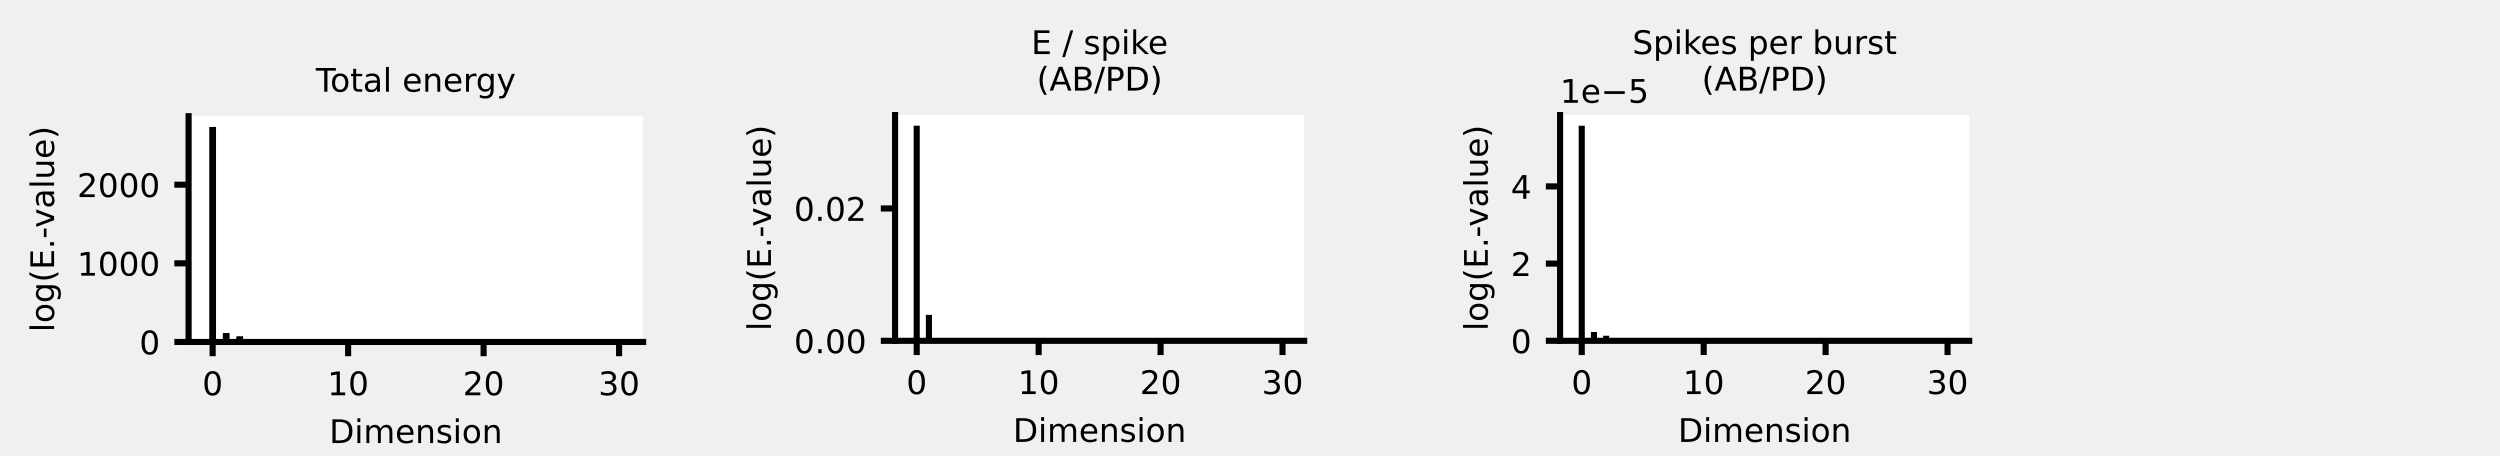
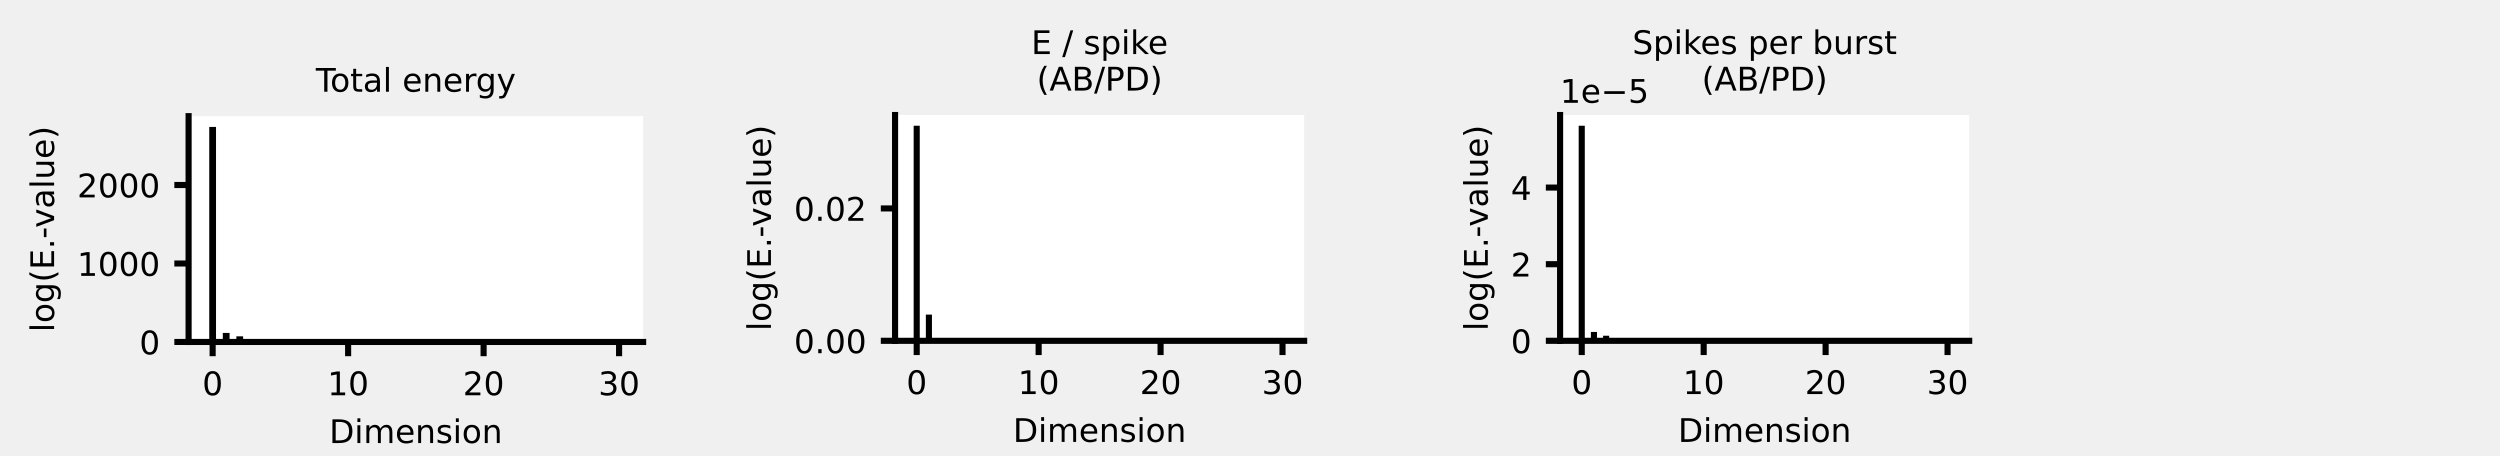
<svg xmlns="http://www.w3.org/2000/svg" xmlns:xlink="http://www.w3.org/1999/xlink" version="1.1" width="20.3cm" viewBox="0 0 20.3cm 3.7cm" height="3.7cm">
  <g>
    <g transform="translate(0.0, 11.55) scale(1) ">
      <g transform="translate(0, 0.0) scale(1) translate(0, 0) scale(1.25) ">
        <defs>
          <style type="text/css">*{stroke-linecap:butt;stroke-linejoin:round;}</style>
        </defs>
        <g id="figure_1">
          <g id="patch_1">
            <path d="M 0 108.404  L 165.102 108.404  L 165.102 0  L 0 0  z " style="fill:none;" />
          </g>
          <g id="axes_1">
            <g id="patch_2">
              <path d="M 46.303 74.719  L 157.903 74.719  L 157.903 19.279  L 46.303 19.279  z " style="fill:#ffffff;" />
            </g>
            <g id="patch_3">
-               <path clip-path="url(#pd30afb05c7)" d="M 51.375 74.719  L 53.038 74.719  L 53.038 21.919  L 51.375 21.919  z " />
+               <path clip-path="url(#p4414f07cf8)" d="M 51.375 74.719  L 53.038 74.719  L 53.038 21.919  L 51.375 21.919  z " />
            </g>
            <g id="patch_4">
-               <path clip-path="url(#pd30afb05c7)" d="M 54.702 74.719  L 56.365 74.719  L 56.365 72.515  L 54.702 72.515  z " />
+               <path clip-path="url(#p4414f07cf8)" d="M 54.702 74.719  L 56.365 74.719  L 56.365 72.496  L 54.702 72.496  z " />
            </g>
            <g id="patch_5">
-               <path clip-path="url(#pd30afb05c7)" d="M 58.028 74.719  L 59.691 74.719  L 59.691 73.316  L 58.028 73.316  z " />
+               <path clip-path="url(#p4414f07cf8)" d="M 58.028 74.719  L 59.691 74.719  L 59.691 73.341  L 58.028 73.341  z " />
            </g>
            <g id="patch_6">
-               <path clip-path="url(#pd30afb05c7)" d="M 61.354 74.719  L 63.018 74.719  L 63.018 74.348  L 61.354 74.348  z " />
+               <path clip-path="url(#p4414f07cf8)" d="M 61.354 74.719  L 63.018 74.719  L 63.018 74.351  L 61.354 74.351  z " />
            </g>
            <g id="patch_7">
-               <path clip-path="url(#pd30afb05c7)" d="M 64.681 74.719  L 66.344 74.719  L 66.344 74.432  L 64.681 74.432  z " />
+               <path clip-path="url(#p4414f07cf8)" d="M 64.681 74.719  L 66.344 74.719  L 66.344 74.436  L 64.681 74.436  z " />
            </g>
            <g id="patch_8">
-               <path clip-path="url(#pd30afb05c7)" d="M 68.007 74.719  L 69.67 74.719  L 69.67 74.537  L 68.007 74.537  z " />
+               <path clip-path="url(#p4414f07cf8)" d="M 68.007 74.719  L 69.67 74.719  L 69.67 74.539  L 68.007 74.539  z " />
            </g>
            <g id="patch_9">
-               <path clip-path="url(#pd30afb05c7)" d="M 71.333 74.719  L 72.997 74.719  L 72.997 74.553  L 71.333 74.553  z " />
+               <path clip-path="url(#p4414f07cf8)" d="M 71.333 74.719  L 72.997 74.719  L 72.997 74.553  L 71.333 74.553  z " />
            </g>
            <g id="patch_10">
-               <path clip-path="url(#pd30afb05c7)" d="M 74.66 74.719  L 76.323 74.719  L 76.323 74.573  L 74.66 74.573  z " />
+               <path clip-path="url(#p4414f07cf8)" d="M 74.66 74.719  L 76.323 74.719  L 76.323 74.576  L 74.66 74.576  z " />
            </g>
            <g id="patch_11">
-               <path clip-path="url(#pd30afb05c7)" d="M 77.986 74.719  L 79.649 74.719  L 79.649 74.636  L 77.986 74.636  z " />
+               <path clip-path="url(#p4414f07cf8)" d="M 77.986 74.719  L 79.649 74.719  L 79.649 74.634  L 77.986 74.634  z " />
            </g>
            <g id="patch_12">
-               <path clip-path="url(#pd30afb05c7)" d="M 81.313 74.719  L 82.976 74.719  L 82.976 74.657  L 81.313 74.657  z " />
+               <path clip-path="url(#p4414f07cf8)" d="M 81.313 74.719  L 82.976 74.719  L 82.976 74.657  L 81.313 74.657  z " />
            </g>
            <g id="patch_13">
-               <path clip-path="url(#pd30afb05c7)" d="M 84.639 74.719  L 86.302 74.719  L 86.302 74.679  L 84.639 74.679  z " />
+               <path clip-path="url(#p4414f07cf8)" d="M 84.639 74.719  L 86.302 74.719  L 86.302 74.679  L 84.639 74.679  z " />
            </g>
            <g id="patch_14">
-               <path clip-path="url(#pd30afb05c7)" d="M 87.965 74.719  L 89.629 74.719  L 89.629 74.691  L 87.965 74.691  z " />
+               <path clip-path="url(#p4414f07cf8)" d="M 87.965 74.719  L 89.629 74.719  L 89.629 74.691  L 87.965 74.691  z " />
            </g>
            <g id="patch_15">
-               <path clip-path="url(#pd30afb05c7)" d="M 91.292 74.719  L 92.955 74.719  L 92.955 74.691  L 91.292 74.691  z " />
+               <path clip-path="url(#p4414f07cf8)" d="M 91.292 74.719  L 92.955 74.719  L 92.955 74.692  L 91.292 74.692  z " />
            </g>
            <g id="patch_16">
-               <path clip-path="url(#pd30afb05c7)" d="M 94.618 74.719  L 96.281 74.719  L 96.281 74.703  L 94.618 74.703  z " />
+               <path clip-path="url(#p4414f07cf8)" d="M 94.618 74.719  L 96.281 74.719  L 96.281 74.703  L 94.618 74.703  z " />
            </g>
            <g id="patch_17">
-               <path clip-path="url(#pd30afb05c7)" d="M 97.945 74.719  L 99.608 74.719  L 99.608 74.709  L 97.945 74.709  z " />
+               <path clip-path="url(#p4414f07cf8)" d="M 97.945 74.719  L 99.608 74.719  L 99.608 74.709  L 97.945 74.709  z " />
            </g>
            <g id="patch_18">
-               <path clip-path="url(#pd30afb05c7)" d="M 101.271 74.719  L 102.934 74.719  L 102.934 74.713  L 101.271 74.713  z " />
+               <path clip-path="url(#p4414f07cf8)" d="M 101.271 74.719  L 102.934 74.719  L 102.934 74.713  L 101.271 74.713  z " />
            </g>
            <g id="patch_19">
-               <path clip-path="url(#pd30afb05c7)" d="M 104.597 74.719  L 106.26 74.719  L 106.26 74.713  L 104.597 74.713  z " />
+               <path clip-path="url(#p4414f07cf8)" d="M 104.597 74.719  L 106.26 74.719  L 106.26 74.713  L 104.597 74.713  z " />
            </g>
            <g id="patch_20">
-               <path clip-path="url(#pd30afb05c7)" d="M 107.924 74.719  L 109.587 74.719  L 109.587 74.716  L 107.924 74.716  z " />
+               <path clip-path="url(#p4414f07cf8)" d="M 107.924 74.719  L 109.587 74.719  L 109.587 74.717  L 107.924 74.717  z " />
            </g>
            <g id="patch_21">
-               <path clip-path="url(#pd30afb05c7)" d="M 111.25 74.719  L 112.913 74.719  L 112.913 74.717  L 111.25 74.717  z " />
+               <path clip-path="url(#p4414f07cf8)" d="M 111.25 74.719  L 112.913 74.719  L 112.913 74.717  L 111.25 74.717  z " />
            </g>
            <g id="patch_22">
-               <path clip-path="url(#pd30afb05c7)" d="M 114.576 74.719  L 116.24 74.719  L 116.24 74.718  L 114.576 74.718  z " />
+               <path clip-path="url(#p4414f07cf8)" d="M 114.576 74.719  L 116.24 74.719  L 116.24 74.718  L 114.576 74.718  z " />
            </g>
            <g id="patch_23">
-               <path clip-path="url(#pd30afb05c7)" d="M 117.903 74.719  L 119.566 74.719  L 119.566 74.719  L 117.903 74.719  z " />
+               <path clip-path="url(#p4414f07cf8)" d="M 117.903 74.719  L 119.566 74.719  L 119.566 74.719  L 117.903 74.719  z " />
            </g>
            <g id="patch_24">
-               <path clip-path="url(#pd30afb05c7)" d="M 121.229 74.719  L 122.892 74.719  L 122.892 74.719  L 121.229 74.719  z " />
+               <path clip-path="url(#p4414f07cf8)" d="M 121.229 74.719  L 122.892 74.719  L 122.892 74.719  L 121.229 74.719  z " />
            </g>
            <g id="patch_25">
-               <path clip-path="url(#pd30afb05c7)" d="M 124.556 74.719  L 126.219 74.719  L 126.219 74.719  L 124.556 74.719  z " />
+               <path clip-path="url(#p4414f07cf8)" d="M 124.556 74.719  L 126.219 74.719  L 126.219 74.719  L 124.556 74.719  z " />
            </g>
            <g id="patch_26">
-               <path clip-path="url(#pd30afb05c7)" d="M 127.882 74.719  L 129.545 74.719  L 129.545 74.719  L 127.882 74.719  z " />
+               <path clip-path="url(#p4414f07cf8)" d="M 127.882 74.719  L 129.545 74.719  L 129.545 74.719  L 127.882 74.719  z " />
            </g>
            <g id="patch_27">
-               <path clip-path="url(#pd30afb05c7)" d="M 131.208 74.719  L 132.872 74.719  L 132.872 74.719  L 131.208 74.719  z " />
+               <path clip-path="url(#p4414f07cf8)" d="M 131.208 74.719  L 132.872 74.719  L 132.872 74.719  L 131.208 74.719  z " />
            </g>
            <g id="patch_28">
-               <path clip-path="url(#pd30afb05c7)" d="M 134.535 74.719  L 136.198 74.719  L 136.198 74.719  L 134.535 74.719  z " />
+               <path clip-path="url(#p4414f07cf8)" d="M 134.535 74.719  L 136.198 74.719  L 136.198 74.719  L 134.535 74.719  z " />
            </g>
            <g id="patch_29">
-               <path clip-path="url(#pd30afb05c7)" d="M 137.861 74.719  L 139.524 74.719  L 139.524 74.719  L 137.861 74.719  z " />
+               <path clip-path="url(#p4414f07cf8)" d="M 137.861 74.719  L 139.524 74.719  L 139.524 74.719  L 137.861 74.719  z " />
            </g>
            <g id="patch_30">
-               <path clip-path="url(#pd30afb05c7)" d="M 141.187 74.719  L 142.851 74.719  L 142.851 74.719  L 141.187 74.719  z " />
+               <path clip-path="url(#p4414f07cf8)" d="M 141.187 74.719  L 142.851 74.719  L 142.851 74.719  L 141.187 74.719  z " />
            </g>
            <g id="patch_31">
-               <path clip-path="url(#pd30afb05c7)" d="M 144.514 74.719  L 146.177 74.719  L 146.177 74.719  L 144.514 74.719  z " />
+               <path clip-path="url(#p4414f07cf8)" d="M 144.514 74.719  L 146.177 74.719  L 146.177 74.719  L 144.514 74.719  z " />
            </g>
            <g id="patch_32">
-               <path clip-path="url(#pd30afb05c7)" d="M 147.84 74.719  L 149.503 74.719  L 149.503 74.719  L 147.84 74.719  z " />
+               <path clip-path="url(#p4414f07cf8)" d="M 147.84 74.719  L 149.503 74.719  L 149.503 74.719  L 147.84 74.719  z " />
            </g>
            <g id="patch_33">
-               <path clip-path="url(#pd30afb05c7)" d="M 151.167 74.719  L 152.83 74.719  L 152.83 74.719  L 151.167 74.719  z " />
+               <path clip-path="url(#p4414f07cf8)" d="M 151.167 74.719  L 152.83 74.719  L 152.83 74.719  L 151.167 74.719  z " />
            </g>
            <g id="matplotlib.axis_1">
              <g id="xtick_1">
                <g id="line2d_1">
                  <defs>
-                     <path d="M 0 0  L 0 3.5  " id="m291942b881" style="stroke:#000000;stroke-width:1.5;" />
+                     <path d="M 0 0  L 0 3.5  " id="ma8845d3a4c" style="stroke:#000000;stroke-width:1.5;" />
                  </defs>
                  <g>
-                     <use style="stroke:#000000;stroke-width:1.5;" x="52.207" xlink:href="#m291942b881" y="74.719" />
+                     <use style="stroke:#000000;stroke-width:1.5;" x="52.207" xlink:href="#ma8845d3a4c" y="74.719" />
                  </g>
                </g>
                <g id="text_1">
                  <text style="font-family:DejaVu Sans;font-size:8px;font-stretch:normal;font-style:normal;font-weight:normal;text-anchor:middle;" transform="rotate(-0, 52.20682, 87.7975)" x="52.207" y="87.797">0</text>
                </g>
              </g>
              <g id="xtick_2">
                <g id="line2d_2">
                  <g>
-                     <use style="stroke:#000000;stroke-width:1.5;" x="85.471" xlink:href="#m291942b881" y="74.719" />
+                     <use style="stroke:#000000;stroke-width:1.5;" x="85.471" xlink:href="#ma8845d3a4c" y="74.719" />
                  </g>
                </g>
                <g id="text_2">
                  <text style="font-family:DejaVu Sans;font-size:8px;font-stretch:normal;font-style:normal;font-weight:normal;text-anchor:middle;" transform="rotate(-0, 85.47061, 87.7975)" x="85.471" y="87.797">10</text>
                </g>
              </g>
              <g id="xtick_3">
                <g id="line2d_3">
                  <g>
-                     <use style="stroke:#000000;stroke-width:1.5;" x="118.734" xlink:href="#m291942b881" y="74.719" />
+                     <use style="stroke:#000000;stroke-width:1.5;" x="118.734" xlink:href="#ma8845d3a4c" y="74.719" />
                  </g>
                </g>
                <g id="text_3">
                  <text style="font-family:DejaVu Sans;font-size:8px;font-stretch:normal;font-style:normal;font-weight:normal;text-anchor:middle;" transform="rotate(-0, 118.7344, 87.7975)" x="118.734" y="87.797">20</text>
                </g>
              </g>
              <g id="xtick_4">
                <g id="line2d_4">
                  <g>
-                     <use style="stroke:#000000;stroke-width:1.5;" x="151.998" xlink:href="#m291942b881" y="74.719" />
+                     <use style="stroke:#000000;stroke-width:1.5;" x="151.998" xlink:href="#ma8845d3a4c" y="74.719" />
                  </g>
                </g>
                <g id="text_4">
                  <text style="font-family:DejaVu Sans;font-size:8px;font-stretch:normal;font-style:normal;font-weight:normal;text-anchor:middle;" transform="rotate(-0, 151.9982, 87.7975)" x="151.998" y="87.797">30</text>
                </g>
              </g>
              <g id="text_5">
                <text style="font-family:DejaVu Sans;font-size:8px;font-stretch:normal;font-style:normal;font-weight:normal;text-anchor:middle;" transform="rotate(-0, 102.1025, 99.54)" x="102.103" y="99.54">Dimension</text>
              </g>
            </g>
            <g id="matplotlib.axis_2">
              <g id="ytick_1">
                <g id="line2d_5">
                  <defs>
-                     <path d="M 0 0  L -3.5 0  " id="m1b10a9c06d" style="stroke:#000000;stroke-width:1.5;" />
+                     <path d="M 0 0  L -3.5 0  " id="m5209b254b4" style="stroke:#000000;stroke-width:1.5;" />
                  </defs>
                  <g>
-                     <use style="stroke:#000000;stroke-width:1.5;" x="46.303" xlink:href="#m1b10a9c06d" y="74.719" />
+                     <use style="stroke:#000000;stroke-width:1.5;" x="46.303" xlink:href="#m5209b254b4" y="74.719" />
                  </g>
                </g>
                <g id="text_6">
                  <text style="font-family:DejaVu Sans;font-size:8px;font-stretch:normal;font-style:normal;font-weight:normal;text-anchor:end;" transform="rotate(-0, 39.3025, 77.75813)" x="39.303" y="77.758">0</text>
                </g>
              </g>
              <g id="ytick_2">
                <g id="line2d_6">
                  <g>
-                     <use style="stroke:#000000;stroke-width:1.5;" x="46.303" xlink:href="#m1b10a9c06d" y="55.412" />
+                     <use style="stroke:#000000;stroke-width:1.5;" x="46.303" xlink:href="#m5209b254b4" y="55.451" />
                  </g>
                </g>
                <g id="text_7">
-                   <text style="font-family:DejaVu Sans;font-size:8px;font-stretch:normal;font-style:normal;font-weight:normal;text-anchor:end;" transform="rotate(-0, 39.3025, 58.45114)" x="39.303" y="58.451">1000</text>
+                   <text style="font-family:DejaVu Sans;font-size:8px;font-stretch:normal;font-style:normal;font-weight:normal;text-anchor:end;" transform="rotate(-0, 39.3025, 58.49087)" x="39.303" y="58.491">1000</text>
                </g>
              </g>
              <g id="ytick_3">
                <g id="line2d_7">
                  <g>
-                     <use style="stroke:#000000;stroke-width:1.5;" x="46.303" xlink:href="#m1b10a9c06d" y="36.105" />
+                     <use style="stroke:#000000;stroke-width:1.5;" x="46.303" xlink:href="#m5209b254b4" y="36.184" />
                  </g>
                </g>
                <g id="text_8">
-                   <text style="font-family:DejaVu Sans;font-size:8px;font-stretch:normal;font-style:normal;font-weight:normal;text-anchor:end;" transform="rotate(-0, 39.3025, 39.14415)" x="39.303" y="39.144">2000</text>
+                   <text style="font-family:DejaVu Sans;font-size:8px;font-stretch:normal;font-style:normal;font-weight:normal;text-anchor:end;" transform="rotate(-0, 39.3025, 39.22361)" x="39.303" y="39.224">2000</text>
                </g>
              </g>
              <g id="text_9">
                <text style="font-family:DejaVu Sans;font-size:8px;font-stretch:normal;font-style:normal;font-weight:normal;text-anchor:middle;" transform="rotate(-90, 13.27875, 46.99875)" x="13.279" y="46.999">log(E.-value)</text>
              </g>
            </g>
            <g id="patch_34">
              <path d="M 46.303 74.719  L 46.303 19.279  " style="fill:none;stroke:#000000;stroke-linecap:square;stroke-linejoin:miter;stroke-width:1.5;" />
            </g>
            <g id="patch_35">
              <path d="M 46.303 74.719  L 157.903 74.719  " style="fill:none;stroke:#000000;stroke-linecap:square;stroke-linejoin:miter;stroke-width:1.5;" />
            </g>
            <g id="text_10">
              <text style="font-family:DejaVu Sans;font-size:8px;font-stretch:normal;font-style:normal;font-weight:normal;text-anchor:middle;" transform="rotate(-0, 102.1025, 13.27875)" x="102.103" y="13.279">Total energy</text>
            </g>
          </g>
        </g>
        <defs>
-           <clipPath id="pd30afb05c7">
+           <clipPath id="p4414f07cf8">
            <rect height="55.44" width="111.6" x="46.303" y="19.279" />
          </clipPath>
        </defs>
      </g>
    </g>
    <g transform="translate(220.0, 0.0) scale(1) ">
      <g transform="translate(0, 0.0) scale(1) translate(0, 0) scale(1.25) ">
        <defs>
          <style type="text/css">*{stroke-linecap:butt;stroke-linejoin:round;}</style>
        </defs>
        <g id="figure_1">
          <g id="patch_1">
            <path d="M 0 117.362  L 151.395 117.362  L 151.395 0  L 0 0  z " style="fill:none;" />
          </g>
          <g id="axes_1">
            <g id="patch_2">
              <path d="M 43.755 83.677  L 144.195 83.677  L 144.195 28.237  L 43.755 28.237  z " style="fill:#ffffff;" />
            </g>
            <g id="patch_3">
-               <path clip-path="url(#pd07e253bac)" d="M 48.32 83.677  L 49.817 83.677  L 49.817 30.877  L 48.32 30.877  z " />
+               <path clip-path="url(#pa4da6e8db6)" d="M 48.32 83.677  L 49.817 83.677  L 49.817 30.877  L 48.32 30.877  z " />
            </g>
            <g id="patch_4">
-               <path clip-path="url(#pd07e253bac)" d="M 51.314 83.677  L 52.811 83.677  L 52.811 77.298  L 51.314 77.298  z " />
+               <path clip-path="url(#pa4da6e8db6)" d="M 51.314 83.677  L 52.811 83.677  L 52.811 77.245  L 51.314 77.245  z " />
            </g>
            <g id="patch_5">
-               <path clip-path="url(#pd07e253bac)" d="M 54.308 83.677  L 55.805 83.677  L 55.805 83.188  L 54.308 83.188  z " />
+               <path clip-path="url(#pa4da6e8db6)" d="M 54.308 83.677  L 55.805 83.677  L 55.805 83.185  L 54.308 83.185  z " />
            </g>
            <g id="patch_6">
-               <path clip-path="url(#pd07e253bac)" d="M 57.302 83.677  L 58.799 83.677  L 58.799 83.408  L 57.302 83.408  z " />
+               <path clip-path="url(#pa4da6e8db6)" d="M 57.302 83.677  L 58.799 83.677  L 58.799 83.413  L 57.302 83.413  z " />
            </g>
            <g id="patch_7">
-               <path clip-path="url(#pd07e253bac)" d="M 60.295 83.677  L 61.792 83.677  L 61.792 83.525  L 60.295 83.525  z " />
+               <path clip-path="url(#pa4da6e8db6)" d="M 60.295 83.677  L 61.792 83.677  L 61.792 83.526  L 60.295 83.526  z " />
            </g>
            <g id="patch_8">
-               <path clip-path="url(#pd07e253bac)" d="M 63.289 83.677  L 64.786 83.677  L 64.786 83.651  L 63.289 83.651  z " />
+               <path clip-path="url(#pa4da6e8db6)" d="M 63.289 83.677  L 64.786 83.677  L 64.786 83.651  L 63.289 83.651  z " />
            </g>
            <g id="patch_9">
-               <path clip-path="url(#pd07e253bac)" d="M 66.283 83.677  L 67.78 83.677  L 67.78 83.661  L 66.283 83.661  z " />
+               <path clip-path="url(#pa4da6e8db6)" d="M 66.283 83.677  L 67.78 83.677  L 67.78 83.661  L 66.283 83.661  z " />
            </g>
            <g id="patch_10">
-               <path clip-path="url(#pd07e253bac)" d="M 69.277 83.677  L 70.774 83.677  L 70.774 83.674  L 69.277 83.674  z " />
+               <path clip-path="url(#pa4da6e8db6)" d="M 69.277 83.677  L 70.774 83.677  L 70.774 83.674  L 69.277 83.674  z " />
            </g>
            <g id="patch_11">
-               <path clip-path="url(#pd07e253bac)" d="M 72.27 83.677  L 73.767 83.677  L 73.767 83.675  L 72.27 83.675  z " />
+               <path clip-path="url(#pa4da6e8db6)" d="M 72.27 83.677  L 73.767 83.677  L 73.767 83.675  L 72.27 83.675  z " />
            </g>
            <g id="patch_12">
-               <path clip-path="url(#pd07e253bac)" d="M 75.264 83.677  L 76.761 83.677  L 76.761 83.675  L 75.264 83.675  z " />
+               <path clip-path="url(#pa4da6e8db6)" d="M 75.264 83.677  L 76.761 83.677  L 76.761 83.676  L 75.264 83.676  z " />
            </g>
            <g id="patch_13">
-               <path clip-path="url(#pd07e253bac)" d="M 78.258 83.677  L 79.755 83.677  L 79.755 83.676  L 78.258 83.676  z " />
+               <path clip-path="url(#pa4da6e8db6)" d="M 78.258 83.677  L 79.755 83.677  L 79.755 83.676  L 78.258 83.676  z " />
            </g>
            <g id="patch_14">
-               <path clip-path="url(#pd07e253bac)" d="M 81.252 83.677  L 82.748 83.677  L 82.748 83.676  L 81.252 83.676  z " />
+               <path clip-path="url(#pa4da6e8db6)" d="M 81.252 83.677  L 82.748 83.677  L 82.748 83.676  L 81.252 83.676  z " />
            </g>
            <g id="patch_15">
-               <path clip-path="url(#pd07e253bac)" d="M 84.245 83.677  L 85.742 83.677  L 85.742 83.677  L 84.245 83.677  z " />
+               <path clip-path="url(#pa4da6e8db6)" d="M 84.245 83.677  L 85.742 83.677  L 85.742 83.677  L 84.245 83.677  z " />
            </g>
            <g id="patch_16">
-               <path clip-path="url(#pd07e253bac)" d="M 87.239 83.677  L 88.736 83.677  L 88.736 83.677  L 87.239 83.677  z " />
+               <path clip-path="url(#pa4da6e8db6)" d="M 87.239 83.677  L 88.736 83.677  L 88.736 83.677  L 87.239 83.677  z " />
            </g>
            <g id="patch_17">
-               <path clip-path="url(#pd07e253bac)" d="M 90.233 83.677  L 91.73 83.677  L 91.73 83.677  L 90.233 83.677  z " />
+               <path clip-path="url(#pa4da6e8db6)" d="M 90.233 83.677  L 91.73 83.677  L 91.73 83.677  L 90.233 83.677  z " />
            </g>
            <g id="patch_18">
-               <path clip-path="url(#pd07e253bac)" d="M 93.227 83.677  L 94.723 83.677  L 94.723 83.677  L 93.227 83.677  z " />
+               <path clip-path="url(#pa4da6e8db6)" d="M 93.227 83.677  L 94.723 83.677  L 94.723 83.677  L 93.227 83.677  z " />
            </g>
            <g id="patch_19">
-               <path clip-path="url(#pd07e253bac)" d="M 96.22 83.677  L 97.717 83.677  L 97.717 83.677  L 96.22 83.677  z " />
+               <path clip-path="url(#pa4da6e8db6)" d="M 96.22 83.677  L 97.717 83.677  L 97.717 83.677  L 96.22 83.677  z " />
            </g>
            <g id="patch_20">
-               <path clip-path="url(#pd07e253bac)" d="M 99.214 83.677  L 100.711 83.677  L 100.711 83.677  L 99.214 83.677  z " />
+               <path clip-path="url(#pa4da6e8db6)" d="M 99.214 83.677  L 100.711 83.677  L 100.711 83.677  L 99.214 83.677  z " />
            </g>
            <g id="patch_21">
-               <path clip-path="url(#pd07e253bac)" d="M 102.208 83.677  L 103.705 83.677  L 103.705 83.677  L 102.208 83.677  z " />
+               <path clip-path="url(#pa4da6e8db6)" d="M 102.208 83.677  L 103.705 83.677  L 103.705 83.677  L 102.208 83.677  z " />
            </g>
            <g id="patch_22">
-               <path clip-path="url(#pd07e253bac)" d="M 105.202 83.677  L 106.698 83.677  L 106.698 83.677  L 105.202 83.677  z " />
+               <path clip-path="url(#pa4da6e8db6)" d="M 105.202 83.677  L 106.698 83.677  L 106.698 83.677  L 105.202 83.677  z " />
            </g>
            <g id="patch_23">
-               <path clip-path="url(#pd07e253bac)" d="M 108.195 83.677  L 109.692 83.677  L 109.692 83.677  L 108.195 83.677  z " />
+               <path clip-path="url(#pa4da6e8db6)" d="M 108.195 83.677  L 109.692 83.677  L 109.692 83.677  L 108.195 83.677  z " />
            </g>
            <g id="patch_24">
-               <path clip-path="url(#pd07e253bac)" d="M 111.189 83.677  L 112.686 83.677  L 112.686 83.677  L 111.189 83.677  z " />
+               <path clip-path="url(#pa4da6e8db6)" d="M 111.189 83.677  L 112.686 83.677  L 112.686 83.677  L 111.189 83.677  z " />
            </g>
            <g id="patch_25">
-               <path clip-path="url(#pd07e253bac)" d="M 114.183 83.677  L 115.68 83.677  L 115.68 83.677  L 114.183 83.677  z " />
+               <path clip-path="url(#pa4da6e8db6)" d="M 114.183 83.677  L 115.68 83.677  L 115.68 83.677  L 114.183 83.677  z " />
            </g>
            <g id="patch_26">
-               <path clip-path="url(#pd07e253bac)" d="M 117.176 83.677  L 118.673 83.677  L 118.673 83.677  L 117.176 83.677  z " />
+               <path clip-path="url(#pa4da6e8db6)" d="M 117.176 83.677  L 118.673 83.677  L 118.673 83.677  L 117.176 83.677  z " />
            </g>
            <g id="patch_27">
-               <path clip-path="url(#pd07e253bac)" d="M 120.17 83.677  L 121.667 83.677  L 121.667 83.677  L 120.17 83.677  z " />
+               <path clip-path="url(#pa4da6e8db6)" d="M 120.17 83.677  L 121.667 83.677  L 121.667 83.677  L 120.17 83.677  z " />
            </g>
            <g id="patch_28">
-               <path clip-path="url(#pd07e253bac)" d="M 123.164 83.677  L 124.661 83.677  L 124.661 83.677  L 123.164 83.677  z " />
+               <path clip-path="url(#pa4da6e8db6)" d="M 123.164 83.677  L 124.661 83.677  L 124.661 83.677  L 123.164 83.677  z " />
            </g>
            <g id="patch_29">
-               <path clip-path="url(#pd07e253bac)" d="M 126.158 83.677  L 127.655 83.677  L 127.655 83.677  L 126.158 83.677  z " />
+               <path clip-path="url(#pa4da6e8db6)" d="M 126.158 83.677  L 127.655 83.677  L 127.655 83.677  L 126.158 83.677  z " />
            </g>
            <g id="patch_30">
-               <path clip-path="url(#pd07e253bac)" d="M 129.151 83.677  L 130.648 83.677  L 130.648 83.677  L 129.151 83.677  z " />
+               <path clip-path="url(#pa4da6e8db6)" d="M 129.151 83.677  L 130.648 83.677  L 130.648 83.677  L 129.151 83.677  z " />
            </g>
            <g id="patch_31">
-               <path clip-path="url(#pd07e253bac)" d="M 132.145 83.677  L 133.642 83.677  L 133.642 83.677  L 132.145 83.677  z " />
+               <path clip-path="url(#pa4da6e8db6)" d="M 132.145 83.677  L 133.642 83.677  L 133.642 83.677  L 132.145 83.677  z " />
            </g>
            <g id="patch_32">
-               <path clip-path="url(#pd07e253bac)" d="M 135.139 83.677  L 136.636 83.677  L 136.636 83.677  L 135.139 83.677  z " />
+               <path clip-path="url(#pa4da6e8db6)" d="M 135.139 83.677  L 136.636 83.677  L 136.636 83.677  L 135.139 83.677  z " />
            </g>
            <g id="patch_33">
-               <path clip-path="url(#pd07e253bac)" d="M 138.133 83.677  L 139.63 83.677  L 139.63 83.677  L 138.133 83.677  z " />
+               <path clip-path="url(#pa4da6e8db6)" d="M 138.133 83.677  L 139.63 83.677  L 139.63 83.677  L 138.133 83.677  z " />
            </g>
            <g id="matplotlib.axis_1">
              <g id="xtick_1">
                <g id="line2d_1">
                  <defs>
-                     <path d="M 0 0  L 0 3.5  " id="m513fb46f5c" style="stroke:#000000;stroke-width:1.5;" />
+                     <path d="M 0 0  L 0 3.5  " id="m7cf2c51f33" style="stroke:#000000;stroke-width:1.5;" />
                  </defs>
                  <g>
-                     <use style="stroke:#000000;stroke-width:1.5;" x="49.069" xlink:href="#m513fb46f5c" y="83.677" />
+                     <use style="stroke:#000000;stroke-width:1.5;" x="49.069" xlink:href="#m7cf2c51f33" y="83.677" />
                  </g>
                </g>
                <g id="text_1">
                  <text style="font-family:DejaVu Sans;font-size:8px;font-stretch:normal;font-style:normal;font-weight:normal;text-anchor:middle;" transform="rotate(-0, 49.06889, 96.75575)" x="49.069" y="96.756">0</text>
                </g>
              </g>
              <g id="xtick_2">
                <g id="line2d_2">
                  <g>
-                     <use style="stroke:#000000;stroke-width:1.5;" x="79.006" xlink:href="#m513fb46f5c" y="83.677" />
+                     <use style="stroke:#000000;stroke-width:1.5;" x="79.006" xlink:href="#m7cf2c51f33" y="83.677" />
                  </g>
                </g>
                <g id="text_2">
                  <text style="font-family:DejaVu Sans;font-size:8px;font-stretch:normal;font-style:normal;font-weight:normal;text-anchor:middle;" transform="rotate(-0, 79.0063, 96.75575)" x="79.006" y="96.756">10</text>
                </g>
              </g>
              <g id="xtick_3">
                <g id="line2d_3">
                  <g>
-                     <use style="stroke:#000000;stroke-width:1.5;" x="108.944" xlink:href="#m513fb46f5c" y="83.677" />
+                     <use style="stroke:#000000;stroke-width:1.5;" x="108.944" xlink:href="#m7cf2c51f33" y="83.677" />
                  </g>
                </g>
                <g id="text_3">
                  <text style="font-family:DejaVu Sans;font-size:8px;font-stretch:normal;font-style:normal;font-weight:normal;text-anchor:middle;" transform="rotate(-0, 108.9437, 96.75575)" x="108.944" y="96.756">20</text>
                </g>
              </g>
              <g id="xtick_4">
                <g id="line2d_4">
                  <g>
-                     <use style="stroke:#000000;stroke-width:1.5;" x="138.881" xlink:href="#m513fb46f5c" y="83.677" />
+                     <use style="stroke:#000000;stroke-width:1.5;" x="138.881" xlink:href="#m7cf2c51f33" y="83.677" />
                  </g>
                </g>
                <g id="text_4">
                  <text style="font-family:DejaVu Sans;font-size:8px;font-stretch:normal;font-style:normal;font-weight:normal;text-anchor:middle;" transform="rotate(-0, 138.8811, 96.75575)" x="138.881" y="96.756">30</text>
                </g>
              </g>
              <g id="text_5">
                <text style="font-family:DejaVu Sans;font-size:8px;font-stretch:normal;font-style:normal;font-weight:normal;text-anchor:middle;" transform="rotate(-0, 93.975, 108.4982)" x="93.975" y="108.498">Dimension</text>
              </g>
            </g>
            <g id="matplotlib.axis_2">
              <g id="ytick_1">
                <g id="line2d_5">
                  <defs>
-                     <path d="M 0 0  L -3.5 0  " id="m1c8e319ae8" style="stroke:#000000;stroke-width:1.5;" />
+                     <path d="M 0 0  L -3.5 0  " id="m8479fe60a7" style="stroke:#000000;stroke-width:1.5;" />
                  </defs>
                  <g>
-                     <use style="stroke:#000000;stroke-width:1.5;" x="43.755" xlink:href="#m1c8e319ae8" y="83.677" />
+                     <use style="stroke:#000000;stroke-width:1.5;" x="43.755" xlink:href="#m8479fe60a7" y="83.677" />
                  </g>
                </g>
                <g id="text_6">
                  <text style="font-family:DejaVu Sans;font-size:8px;font-stretch:normal;font-style:normal;font-weight:normal;text-anchor:end;" transform="rotate(-0, 36.755, 86.71637)" x="36.755" y="86.716">0.00</text>
                </g>
              </g>
              <g id="ytick_2">
                <g id="line2d_6">
                  <g>
-                     <use style="stroke:#000000;stroke-width:1.5;" x="43.755" xlink:href="#m1c8e319ae8" y="51.185" />
+                     <use style="stroke:#000000;stroke-width:1.5;" x="43.755" xlink:href="#m8479fe60a7" y="51.172" />
                  </g>
                </g>
                <g id="text_7">
-                   <text style="font-family:DejaVu Sans;font-size:8px;font-stretch:normal;font-style:normal;font-weight:normal;text-anchor:end;" transform="rotate(-0, 36.755, 54.22464)" x="36.755" y="54.225">0.02</text>
+                   <text style="font-family:DejaVu Sans;font-size:8px;font-stretch:normal;font-style:normal;font-weight:normal;text-anchor:end;" transform="rotate(-0, 36.755, 54.21132)" x="36.755" y="54.211">0.02</text>
                </g>
              </g>
              <g id="text_8">
                <text style="font-family:DejaVu Sans;font-size:8px;font-stretch:normal;font-style:normal;font-weight:normal;text-anchor:middle;" transform="rotate(-90, 13.27875, 55.957)" x="13.279" y="55.957">log(E.-value)</text>
              </g>
            </g>
            <g id="patch_34">
              <path d="M 43.755 83.677  L 43.755 28.237  " style="fill:none;stroke:#000000;stroke-linecap:square;stroke-linejoin:miter;stroke-width:1.5;" />
            </g>
            <g id="patch_35">
              <path d="M 43.755 83.677  L 144.195 83.677  " style="fill:none;stroke:#000000;stroke-linecap:square;stroke-linejoin:miter;stroke-width:1.5;" />
            </g>
            <g id="text_9">
              <text style="font-family:DejaVu Sans;font-size:8px;font-stretch:normal;font-style:normal;font-weight:normal;" transform="translate(77.19062 13.27875)">E / spike</text>
              <text style="font-family:DejaVu Sans;font-size:8px;font-stretch:normal;font-style:normal;font-weight:normal;" transform="translate(78.53375 22.237)">(AB/PD)</text>
            </g>
          </g>
        </g>
        <defs>
-           <clipPath id="pd07e253bac">
+           <clipPath id="pa4da6e8db6">
            <rect height="55.44" width="100.44" x="43.755" y="28.237" />
          </clipPath>
        </defs>
      </g>
    </g>
    <g transform="translate(440.0, 0.0) scale(1) ">
      <g transform="translate(0, 0.0) scale(1) translate(0, 0) scale(1.25) ">
        <defs>
          <style type="text/css">*{stroke-linecap:butt;stroke-linejoin:round;}</style>
        </defs>
        <g id="figure_1">
          <g id="patch_1">
            <path d="M 0 117.362  L 138.673 117.362  L 138.673 0  L 0 0  z " style="fill:none;" />
          </g>
          <g id="axes_1">
            <g id="patch_2">
              <path d="M 31.032 83.677  L 131.472 83.677  L 131.472 28.237  L 31.032 28.237  z " style="fill:#ffffff;" />
            </g>
            <g id="patch_3">
-               <path clip-path="url(#ped841b174c)" d="M 35.598 83.677  L 37.095 83.677  L 37.095 30.877  L 35.598 30.877  z " />
+               <path clip-path="url(#pba7d13d7b0)" d="M 35.598 83.677  L 37.095 83.677  L 37.095 30.877  L 35.598 30.877  z " />
            </g>
            <g id="patch_4">
-               <path clip-path="url(#ped841b174c)" d="M 38.592 83.677  L 40.089 83.677  L 40.089 81.504  L 38.592 81.504  z " />
+               <path clip-path="url(#pba7d13d7b0)" d="M 38.592 83.677  L 40.089 83.677  L 40.089 81.496  L 38.592 81.496  z " />
            </g>
            <g id="patch_5">
-               <path clip-path="url(#ped841b174c)" d="M 41.585 83.677  L 43.082 83.677  L 43.082 82.422  L 41.585 82.422  z " />
+               <path clip-path="url(#pba7d13d7b0)" d="M 41.585 83.677  L 43.082 83.677  L 43.082 82.424  L 41.585 82.424  z " />
            </g>
            <g id="patch_6">
-               <path clip-path="url(#ped841b174c)" d="M 44.579 83.677  L 46.076 83.677  L 46.076 83.444  L 44.579 83.444  z " />
+               <path clip-path="url(#pba7d13d7b0)" d="M 44.579 83.677  L 46.076 83.677  L 46.076 83.446  L 44.579 83.446  z " />
            </g>
            <g id="patch_7">
-               <path clip-path="url(#ped841b174c)" d="M 47.573 83.677  L 49.07 83.677  L 49.07 83.572  L 47.573 83.572  z " />
+               <path clip-path="url(#pba7d13d7b0)" d="M 47.573 83.677  L 49.07 83.677  L 49.07 83.573  L 47.573 83.573  z " />
            </g>
            <g id="patch_8">
-               <path clip-path="url(#ped841b174c)" d="M 50.567 83.677  L 52.064 83.677  L 52.064 83.605  L 50.567 83.605  z " />
+               <path clip-path="url(#pba7d13d7b0)" d="M 50.567 83.677  L 52.064 83.677  L 52.064 83.605  L 50.567 83.605  z " />
            </g>
            <g id="patch_9">
-               <path clip-path="url(#ped841b174c)" d="M 53.56 83.677  L 55.057 83.677  L 55.057 83.656  L 53.56 83.656  z " />
+               <path clip-path="url(#pba7d13d7b0)" d="M 53.56 83.677  L 55.057 83.677  L 55.057 83.657  L 53.56 83.657  z " />
            </g>
            <g id="patch_10">
-               <path clip-path="url(#ped841b174c)" d="M 56.554 83.677  L 58.051 83.677  L 58.051 83.67  L 56.554 83.67  z " />
+               <path clip-path="url(#pba7d13d7b0)" d="M 56.554 83.677  L 58.051 83.677  L 58.051 83.67  L 56.554 83.67  z " />
            </g>
            <g id="patch_11">
-               <path clip-path="url(#ped841b174c)" d="M 59.548 83.677  L 61.045 83.677  L 61.045 83.671  L 59.548 83.671  z " />
+               <path clip-path="url(#pba7d13d7b0)" d="M 59.548 83.677  L 61.045 83.677  L 61.045 83.671  L 59.548 83.671  z " />
            </g>
            <g id="patch_12">
-               <path clip-path="url(#ped841b174c)" d="M 62.542 83.677  L 64.038 83.677  L 64.038 83.674  L 62.542 83.674  z " />
+               <path clip-path="url(#pba7d13d7b0)" d="M 62.542 83.677  L 64.038 83.677  L 64.038 83.674  L 62.542 83.674  z " />
            </g>
            <g id="patch_13">
-               <path clip-path="url(#ped841b174c)" d="M 65.535 83.677  L 67.032 83.677  L 67.032 83.675  L 65.535 83.675  z " />
+               <path clip-path="url(#pba7d13d7b0)" d="M 65.535 83.677  L 67.032 83.677  L 67.032 83.675  L 65.535 83.675  z " />
            </g>
            <g id="patch_14">
-               <path clip-path="url(#ped841b174c)" d="M 68.529 83.677  L 70.026 83.677  L 70.026 83.676  L 68.529 83.676  z " />
+               <path clip-path="url(#pba7d13d7b0)" d="M 68.529 83.677  L 70.026 83.677  L 70.026 83.676  L 68.529 83.676  z " />
            </g>
            <g id="patch_15">
-               <path clip-path="url(#ped841b174c)" d="M 71.523 83.677  L 73.02 83.677  L 73.02 83.676  L 71.523 83.676  z " />
+               <path clip-path="url(#pba7d13d7b0)" d="M 71.523 83.677  L 73.02 83.677  L 73.02 83.676  L 71.523 83.676  z " />
            </g>
            <g id="patch_16">
-               <path clip-path="url(#ped841b174c)" d="M 74.517 83.677  L 76.013 83.677  L 76.013 83.676  L 74.517 83.676  z " />
+               <path clip-path="url(#pba7d13d7b0)" d="M 74.517 83.677  L 76.013 83.677  L 76.013 83.676  L 74.517 83.676  z " />
            </g>
            <g id="patch_17">
-               <path clip-path="url(#ped841b174c)" d="M 77.51 83.677  L 79.007 83.677  L 79.007 83.676  L 77.51 83.676  z " />
+               <path clip-path="url(#pba7d13d7b0)" d="M 77.51 83.677  L 79.007 83.677  L 79.007 83.676  L 77.51 83.676  z " />
            </g>
            <g id="patch_18">
-               <path clip-path="url(#ped841b174c)" d="M 80.504 83.677  L 82.001 83.677  L 82.001 83.677  L 80.504 83.677  z " />
+               <path clip-path="url(#pba7d13d7b0)" d="M 80.504 83.677  L 82.001 83.677  L 82.001 83.677  L 80.504 83.677  z " />
            </g>
            <g id="patch_19">
-               <path clip-path="url(#ped841b174c)" d="M 83.498 83.677  L 84.995 83.677  L 84.995 83.677  L 83.498 83.677  z " />
+               <path clip-path="url(#pba7d13d7b0)" d="M 83.498 83.677  L 84.995 83.677  L 84.995 83.677  L 83.498 83.677  z " />
            </g>
            <g id="patch_20">
-               <path clip-path="url(#ped841b174c)" d="M 86.492 83.677  L 87.988 83.677  L 87.988 83.677  L 86.492 83.677  z " />
+               <path clip-path="url(#pba7d13d7b0)" d="M 86.492 83.677  L 87.988 83.677  L 87.988 83.677  L 86.492 83.677  z " />
            </g>
            <g id="patch_21">
-               <path clip-path="url(#ped841b174c)" d="M 89.485 83.677  L 90.982 83.677  L 90.982 83.677  L 89.485 83.677  z " />
+               <path clip-path="url(#pba7d13d7b0)" d="M 89.485 83.677  L 90.982 83.677  L 90.982 83.677  L 89.485 83.677  z " />
            </g>
            <g id="patch_22">
-               <path clip-path="url(#ped841b174c)" d="M 92.479 83.677  L 93.976 83.677  L 93.976 83.677  L 92.479 83.677  z " />
+               <path clip-path="url(#pba7d13d7b0)" d="M 92.479 83.677  L 93.976 83.677  L 93.976 83.677  L 92.479 83.677  z " />
            </g>
            <g id="patch_23">
-               <path clip-path="url(#ped841b174c)" d="M 95.473 83.677  L 96.97 83.677  L 96.97 83.677  L 95.473 83.677  z " />
+               <path clip-path="url(#pba7d13d7b0)" d="M 95.473 83.677  L 96.97 83.677  L 96.97 83.677  L 95.473 83.677  z " />
            </g>
            <g id="patch_24">
-               <path clip-path="url(#ped841b174c)" d="M 98.467 83.677  L 99.963 83.677  L 99.963 83.677  L 98.467 83.677  z " />
+               <path clip-path="url(#pba7d13d7b0)" d="M 98.467 83.677  L 99.963 83.677  L 99.963 83.677  L 98.467 83.677  z " />
            </g>
            <g id="patch_25">
-               <path clip-path="url(#ped841b174c)" d="M 101.46 83.677  L 102.957 83.677  L 102.957 83.677  L 101.46 83.677  z " />
+               <path clip-path="url(#pba7d13d7b0)" d="M 101.46 83.677  L 102.957 83.677  L 102.957 83.677  L 101.46 83.677  z " />
            </g>
            <g id="patch_26">
-               <path clip-path="url(#ped841b174c)" d="M 104.454 83.677  L 105.951 83.677  L 105.951 83.677  L 104.454 83.677  z " />
+               <path clip-path="url(#pba7d13d7b0)" d="M 104.454 83.677  L 105.951 83.677  L 105.951 83.677  L 104.454 83.677  z " />
            </g>
            <g id="patch_27">
-               <path clip-path="url(#ped841b174c)" d="M 107.448 83.677  L 108.945 83.677  L 108.945 83.677  L 107.448 83.677  z " />
+               <path clip-path="url(#pba7d13d7b0)" d="M 107.448 83.677  L 108.945 83.677  L 108.945 83.677  L 107.448 83.677  z " />
            </g>
            <g id="patch_28">
-               <path clip-path="url(#ped841b174c)" d="M 110.441 83.677  L 111.938 83.677  L 111.938 83.677  L 110.441 83.677  z " />
+               <path clip-path="url(#pba7d13d7b0)" d="M 110.441 83.677  L 111.938 83.677  L 111.938 83.677  L 110.441 83.677  z " />
            </g>
            <g id="patch_29">
-               <path clip-path="url(#ped841b174c)" d="M 113.435 83.677  L 114.932 83.677  L 114.932 83.677  L 113.435 83.677  z " />
+               <path clip-path="url(#pba7d13d7b0)" d="M 113.435 83.677  L 114.932 83.677  L 114.932 83.677  L 113.435 83.677  z " />
            </g>
            <g id="patch_30">
-               <path clip-path="url(#ped841b174c)" d="M 116.429 83.677  L 117.926 83.677  L 117.926 83.677  L 116.429 83.677  z " />
+               <path clip-path="url(#pba7d13d7b0)" d="M 116.429 83.677  L 117.926 83.677  L 117.926 83.677  L 116.429 83.677  z " />
            </g>
            <g id="patch_31">
-               <path clip-path="url(#ped841b174c)" d="M 119.423 83.677  L 120.92 83.677  L 120.92 83.677  L 119.423 83.677  z " />
+               <path clip-path="url(#pba7d13d7b0)" d="M 119.423 83.677  L 120.92 83.677  L 120.92 83.677  L 119.423 83.677  z " />
            </g>
            <g id="patch_32">
-               <path clip-path="url(#ped841b174c)" d="M 122.416 83.677  L 123.913 83.677  L 123.913 83.677  L 122.416 83.677  z " />
+               <path clip-path="url(#pba7d13d7b0)" d="M 122.416 83.677  L 123.913 83.677  L 123.913 83.677  L 122.416 83.677  z " />
            </g>
            <g id="patch_33">
-               <path clip-path="url(#ped841b174c)" d="M 125.41 83.677  L 126.907 83.677  L 126.907 83.677  L 125.41 83.677  z " />
+               <path clip-path="url(#pba7d13d7b0)" d="M 125.41 83.677  L 126.907 83.677  L 126.907 83.677  L 125.41 83.677  z " />
            </g>
            <g id="matplotlib.axis_1">
              <g id="xtick_1">
                <g id="line2d_1">
                  <defs>
-                     <path d="M 0 0  L 0 3.5  " id="m2d72ed3728" style="stroke:#000000;stroke-width:1.5;" />
+                     <path d="M 0 0  L 0 3.5  " id="mde6d435a8e" style="stroke:#000000;stroke-width:1.5;" />
                  </defs>
                  <g>
-                     <use style="stroke:#000000;stroke-width:1.5;" x="36.346" xlink:href="#m2d72ed3728" y="83.677" />
+                     <use style="stroke:#000000;stroke-width:1.5;" x="36.346" xlink:href="#mde6d435a8e" y="83.677" />
                  </g>
                </g>
                <g id="text_1">
                  <text style="font-family:DejaVu Sans;font-size:8px;font-stretch:normal;font-style:normal;font-weight:normal;text-anchor:middle;" transform="rotate(-0, 36.34639, 96.75575)" x="36.346" y="96.756">0</text>
                </g>
              </g>
              <g id="xtick_2">
                <g id="line2d_2">
                  <g>
-                     <use style="stroke:#000000;stroke-width:1.5;" x="66.284" xlink:href="#m2d72ed3728" y="83.677" />
+                     <use style="stroke:#000000;stroke-width:1.5;" x="66.284" xlink:href="#mde6d435a8e" y="83.677" />
                  </g>
                </g>
                <g id="text_2">
                  <text style="font-family:DejaVu Sans;font-size:8px;font-stretch:normal;font-style:normal;font-weight:normal;text-anchor:middle;" transform="rotate(-0, 66.2838, 96.75575)" x="66.284" y="96.756">10</text>
                </g>
              </g>
              <g id="xtick_3">
                <g id="line2d_3">
                  <g>
-                     <use style="stroke:#000000;stroke-width:1.5;" x="96.221" xlink:href="#m2d72ed3728" y="83.677" />
+                     <use style="stroke:#000000;stroke-width:1.5;" x="96.221" xlink:href="#mde6d435a8e" y="83.677" />
                  </g>
                </g>
                <g id="text_3">
                  <text style="font-family:DejaVu Sans;font-size:8px;font-stretch:normal;font-style:normal;font-weight:normal;text-anchor:middle;" transform="rotate(-0, 96.2212, 96.75575)" x="96.221" y="96.756">20</text>
                </g>
              </g>
              <g id="xtick_4">
                <g id="line2d_4">
                  <g>
-                     <use style="stroke:#000000;stroke-width:1.5;" x="126.159" xlink:href="#m2d72ed3728" y="83.677" />
+                     <use style="stroke:#000000;stroke-width:1.5;" x="126.159" xlink:href="#mde6d435a8e" y="83.677" />
                  </g>
                </g>
                <g id="text_4">
                  <text style="font-family:DejaVu Sans;font-size:8px;font-stretch:normal;font-style:normal;font-weight:normal;text-anchor:middle;" transform="rotate(-0, 126.1586, 96.75575)" x="126.159" y="96.756">30</text>
                </g>
              </g>
              <g id="text_5">
                <text style="font-family:DejaVu Sans;font-size:8px;font-stretch:normal;font-style:normal;font-weight:normal;text-anchor:middle;" transform="rotate(-0, 81.2525, 108.4982)" x="81.252" y="108.498">Dimension</text>
              </g>
            </g>
            <g id="matplotlib.axis_2">
              <g id="ytick_1">
                <g id="line2d_5">
                  <defs>
-                     <path d="M 0 0  L -3.5 0  " id="mea2ce5efd3" style="stroke:#000000;stroke-width:1.5;" />
+                     <path d="M 0 0  L -3.5 0  " id="m0d78e4e0bb" style="stroke:#000000;stroke-width:1.5;" />
                  </defs>
                  <g>
-                     <use style="stroke:#000000;stroke-width:1.5;" x="31.032" xlink:href="#mea2ce5efd3" y="83.677" />
+                     <use style="stroke:#000000;stroke-width:1.5;" x="31.032" xlink:href="#m0d78e4e0bb" y="83.677" />
                  </g>
                </g>
                <g id="text_6">
                  <text style="font-family:DejaVu Sans;font-size:8px;font-stretch:normal;font-style:normal;font-weight:normal;text-anchor:end;" transform="rotate(-0, 24.0325, 86.71637)" x="24.032" y="86.716">0</text>
                </g>
              </g>
              <g id="ytick_2">
                <g id="line2d_6">
                  <g>
-                     <use style="stroke:#000000;stroke-width:1.5;" x="31.032" xlink:href="#mea2ce5efd3" y="64.722" />
+                     <use style="stroke:#000000;stroke-width:1.5;" x="31.032" xlink:href="#m0d78e4e0bb" y="64.864" />
                  </g>
                </g>
                <g id="text_7">
-                   <text style="font-family:DejaVu Sans;font-size:8px;font-stretch:normal;font-style:normal;font-weight:normal;text-anchor:end;" transform="rotate(-0, 24.0325, 67.7618)" x="24.032" y="67.762">2</text>
+                   <text style="font-family:DejaVu Sans;font-size:8px;font-stretch:normal;font-style:normal;font-weight:normal;text-anchor:end;" transform="rotate(-0, 24.0325, 67.90367)" x="24.032" y="67.904">2</text>
                </g>
              </g>
              <g id="ytick_3">
                <g id="line2d_7">
                  <g>
-                     <use style="stroke:#000000;stroke-width:1.5;" x="31.032" xlink:href="#mea2ce5efd3" y="45.768" />
+                     <use style="stroke:#000000;stroke-width:1.5;" x="31.032" xlink:href="#m0d78e4e0bb" y="46.052" />
                  </g>
                </g>
                <g id="text_8">
-                   <text style="font-family:DejaVu Sans;font-size:8px;font-stretch:normal;font-style:normal;font-weight:normal;text-anchor:end;" transform="rotate(-0, 24.0325, 48.80722)" x="24.032" y="48.807">4</text>
+                   <text style="font-family:DejaVu Sans;font-size:8px;font-stretch:normal;font-style:normal;font-weight:normal;text-anchor:end;" transform="rotate(-0, 24.0325, 49.09097)" x="24.032" y="49.091">4</text>
                </g>
              </g>
              <g id="text_9">
                <text style="font-family:DejaVu Sans;font-size:8px;font-stretch:normal;font-style:normal;font-weight:normal;text-anchor:middle;" transform="rotate(-90, 13.27875, 55.957)" x="13.279" y="55.957">log(E.-value)</text>
              </g>
              <g id="text_10">
                <text style="font-family:DejaVu Sans;font-size:8px;font-stretch:normal;font-style:normal;font-weight:normal;text-anchor:start;" transform="rotate(-0, 31.0325, 25.237)" x="31.032" y="25.237">1e−5</text>
              </g>
            </g>
            <g id="patch_34">
              <path d="M 31.032 83.677  L 31.032 28.237  " style="fill:none;stroke:#000000;stroke-linecap:square;stroke-linejoin:miter;stroke-width:1.5;" />
            </g>
            <g id="patch_35">
              <path d="M 31.032 83.677  L 131.472 83.677  " style="fill:none;stroke:#000000;stroke-linecap:square;stroke-linejoin:miter;stroke-width:1.5;" />
            </g>
            <g id="text_11">
              <text style="font-family:DejaVu Sans;font-size:8px;font-stretch:normal;font-style:normal;font-weight:normal;" transform="translate(48.78813 13.27875)">Spikes per burst</text>
              <text style="font-family:DejaVu Sans;font-size:8px;font-stretch:normal;font-style:normal;font-weight:normal;" transform="translate(65.81125 22.237)">(AB/PD)</text>
            </g>
          </g>
        </g>
        <defs>
-           <clipPath id="ped841b174c">
+           <clipPath id="pba7d13d7b0">
            <rect height="55.44" width="100.44" x="31.032" y="28.237" />
          </clipPath>
        </defs>
      </g>
    </g>
  </g>
</svg>
